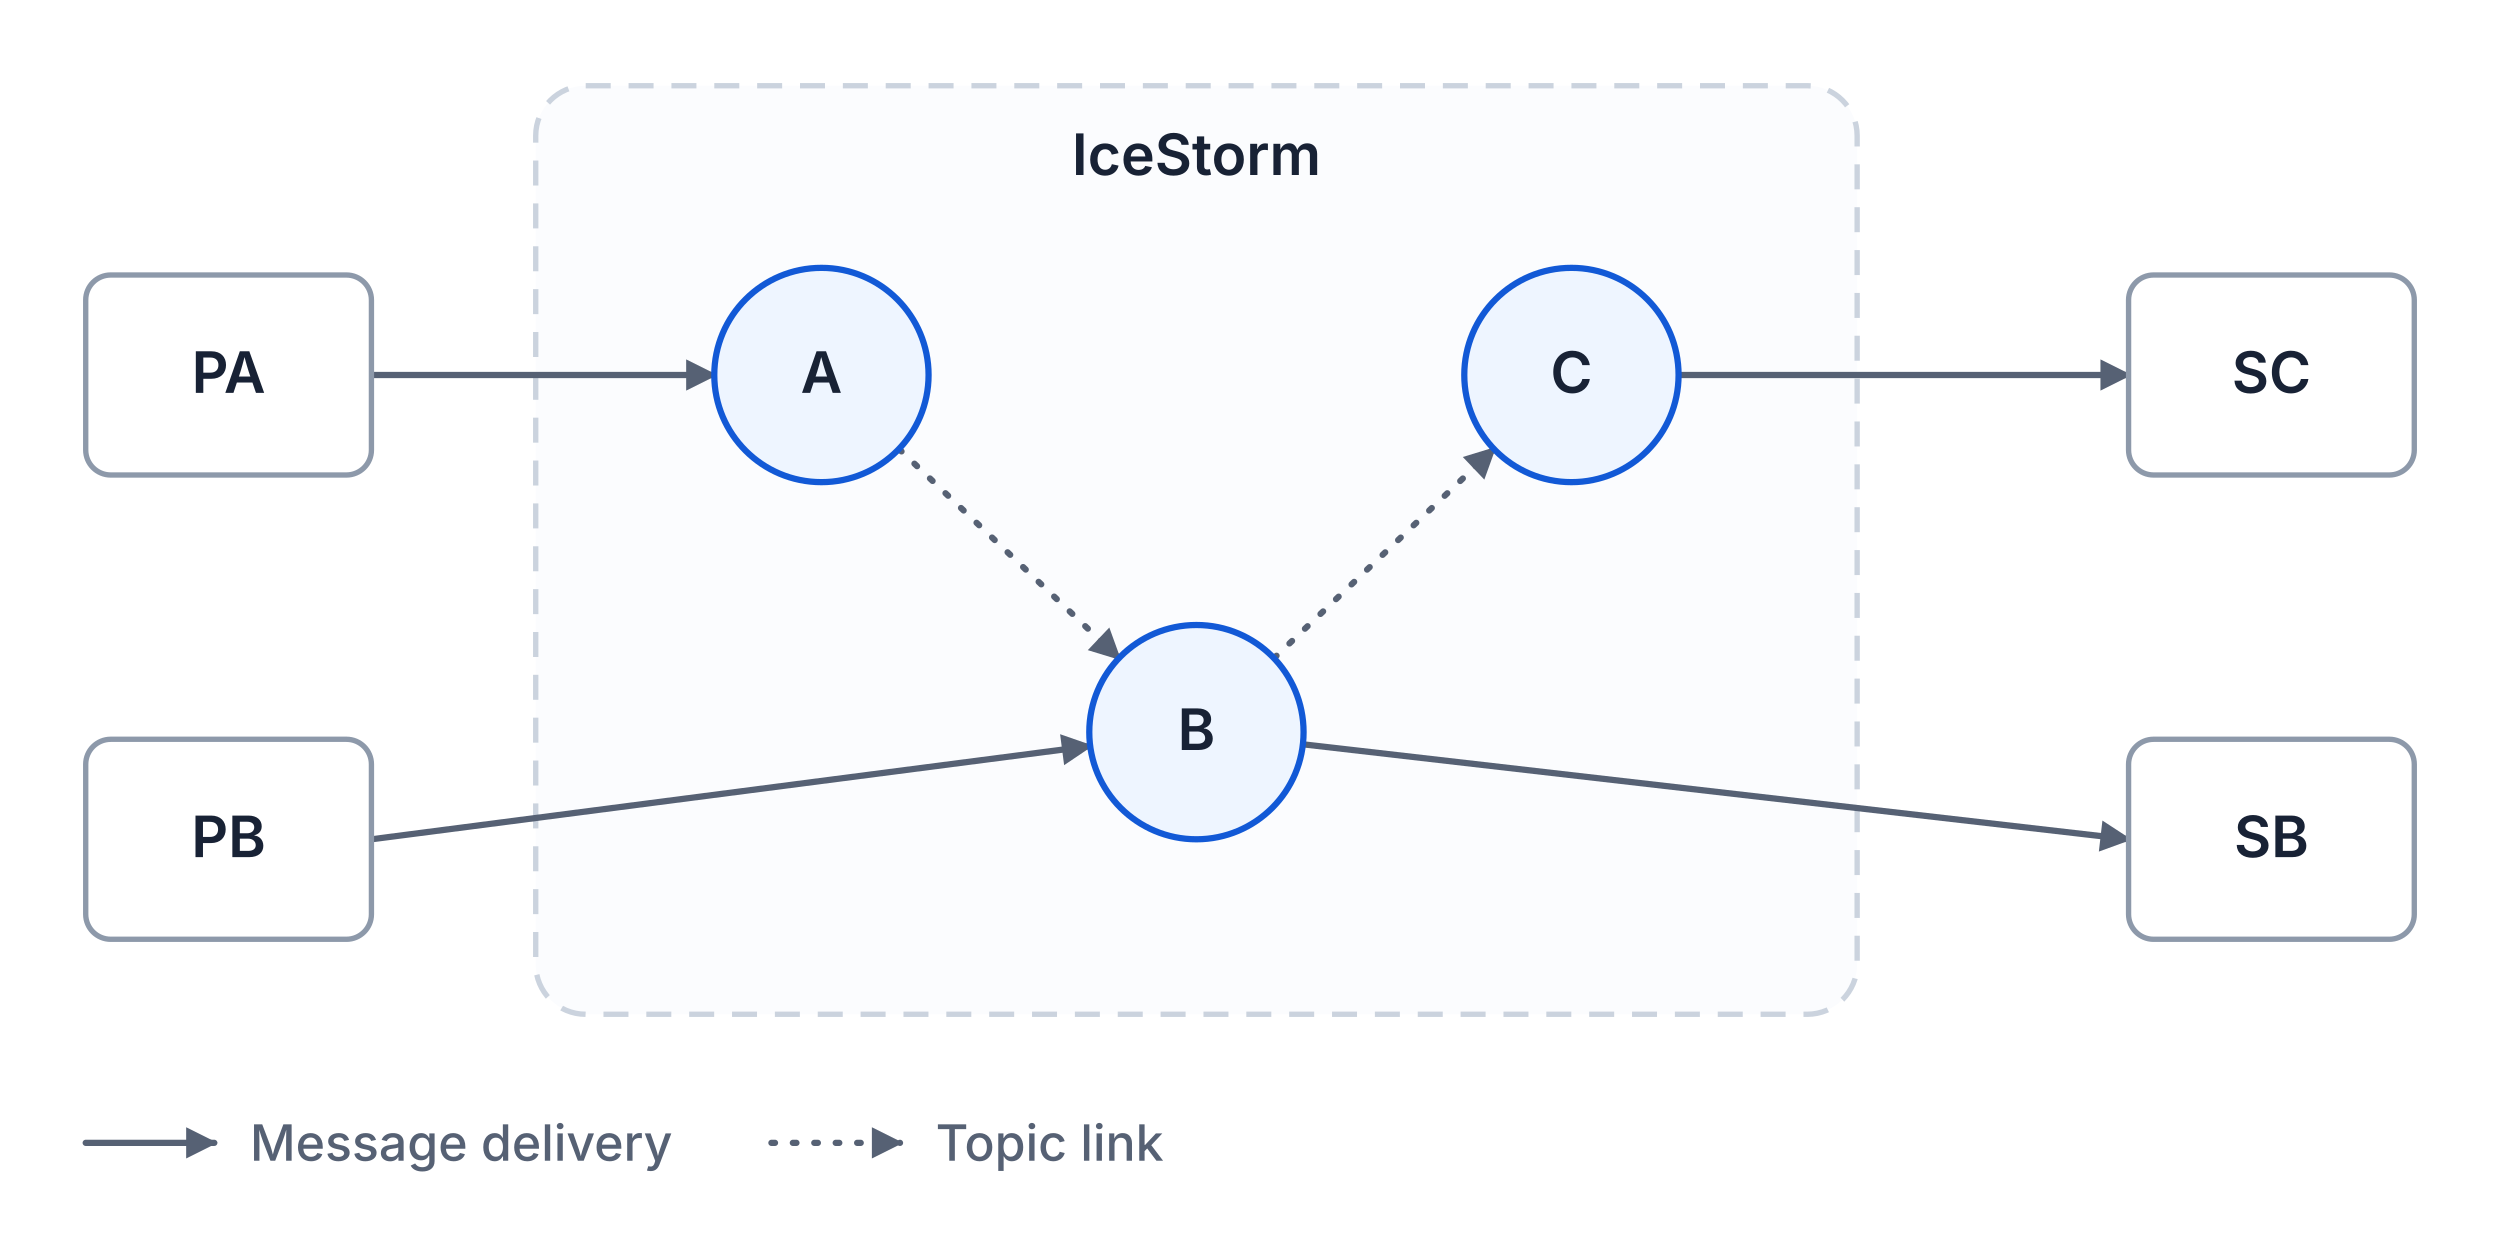
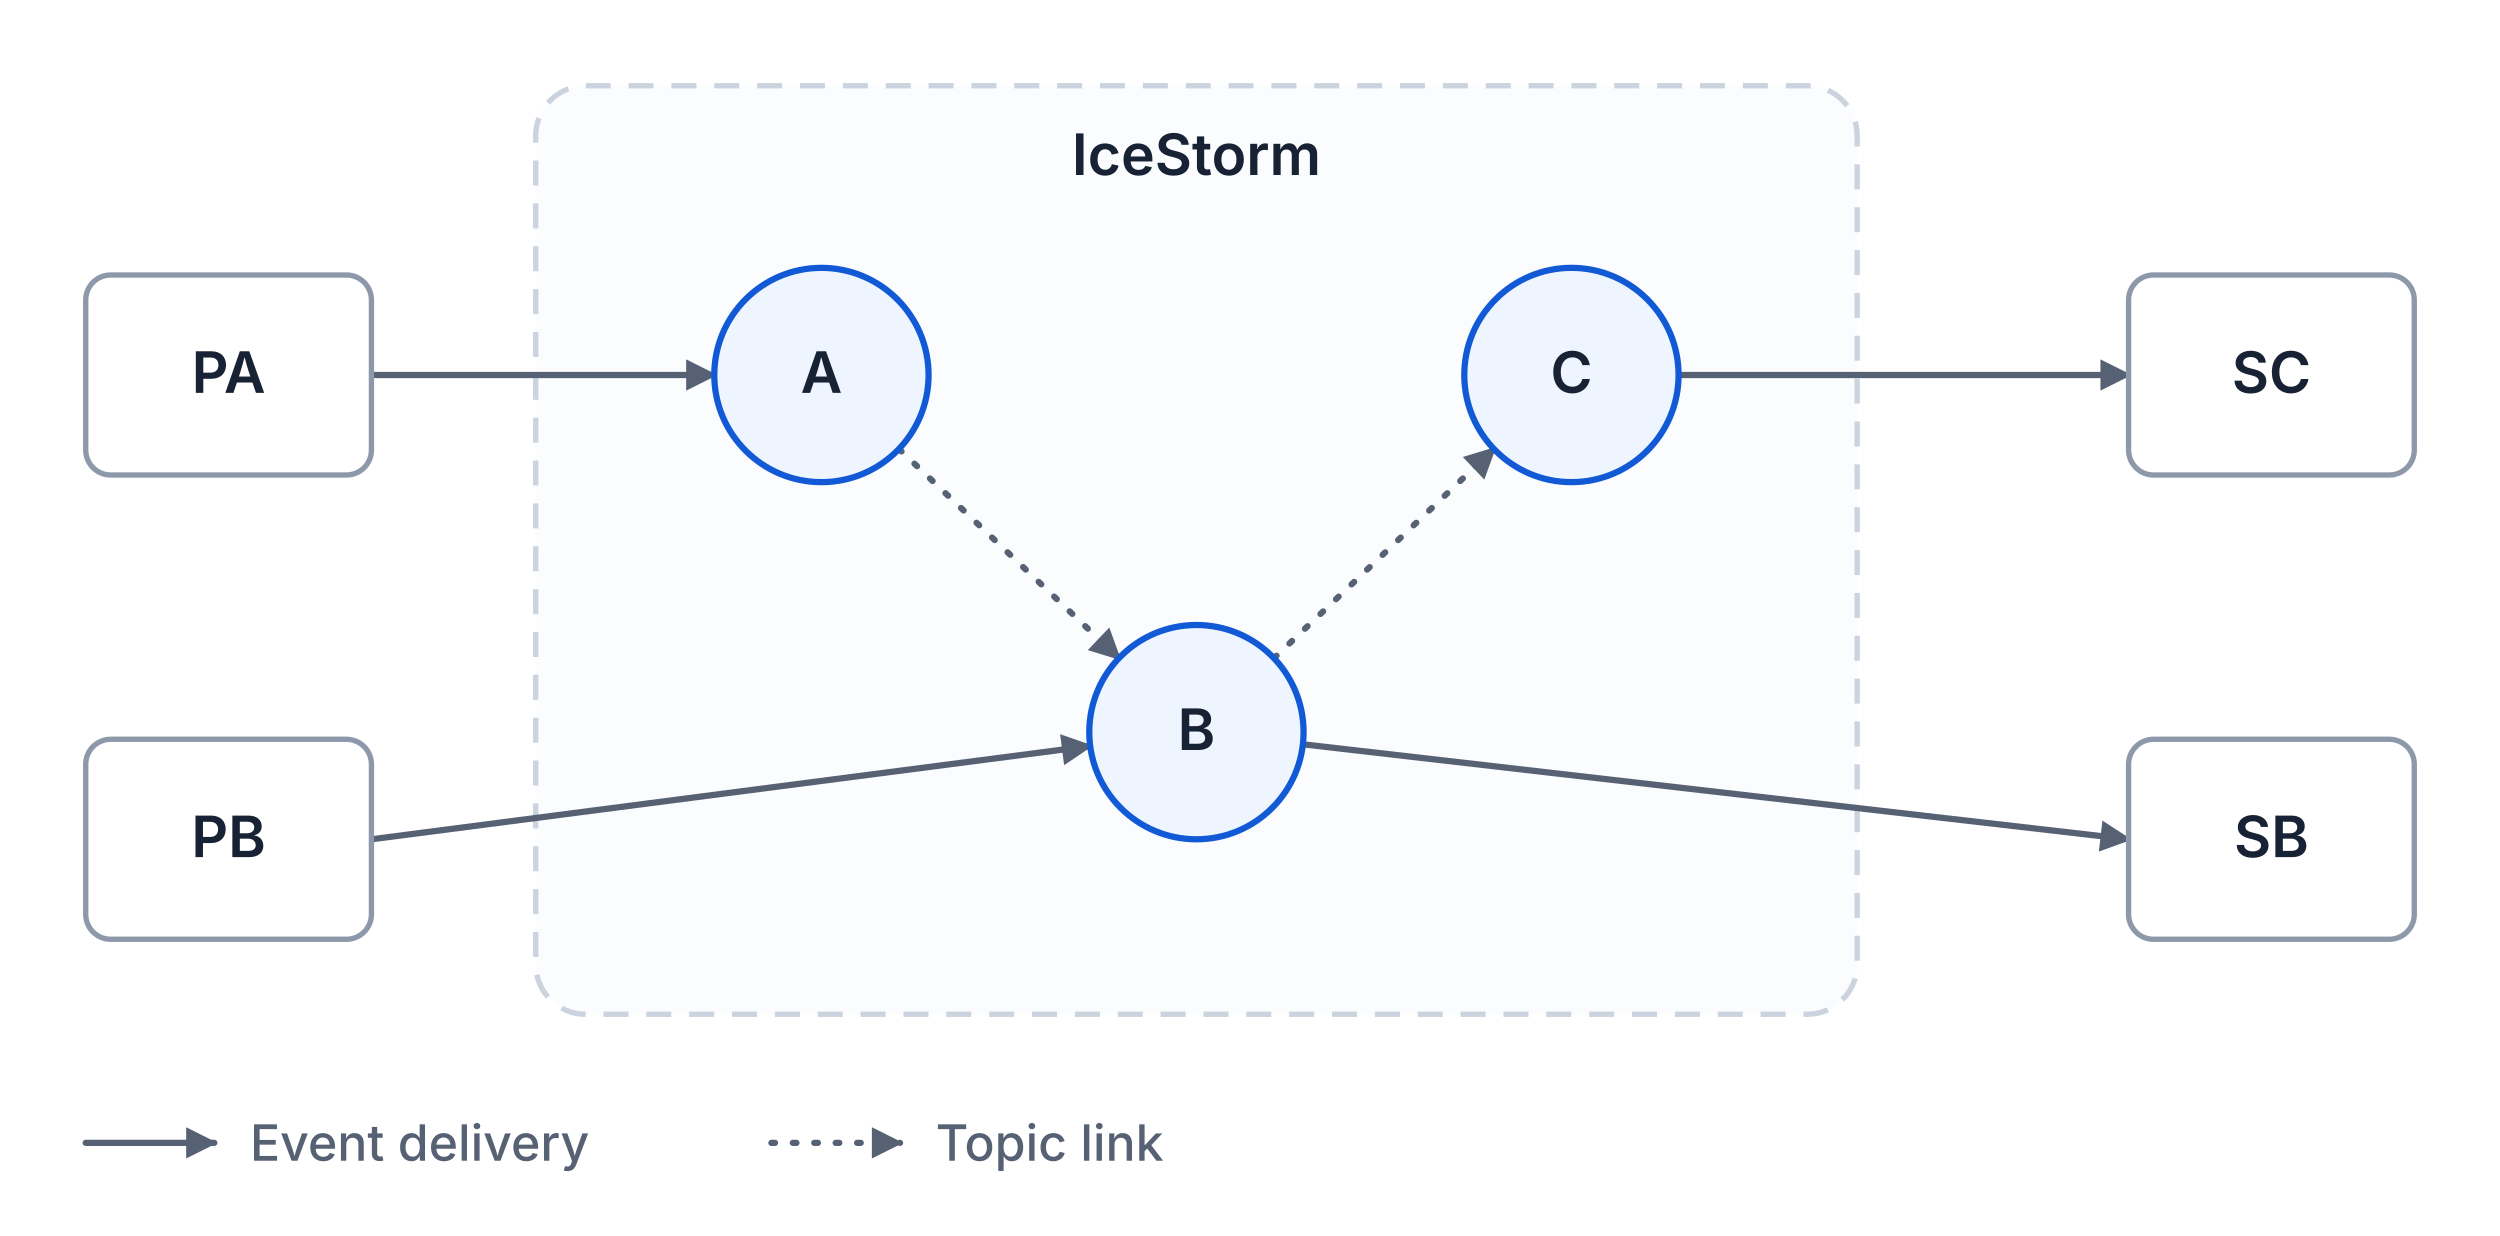
<svg xmlns="http://www.w3.org/2000/svg" width="700" height="346.00" viewBox="0 0 700 346" role="img" aria-labelledby="title description">
  <defs>
    <marker id="arrow" viewBox="0 0 8 8" refX="7.2" refY="4" markerWidth="5" markerHeight="5" orient="auto-start-reverse">
      <path d="M 0 0 L 8 4 L 0 8 Z" fill="var(--text-secondary, #566174)" />
    </marker>
  </defs>
  <style>
    text {
      fill: var(--text-primary, #182235);
      font-family: Inter, ui-sans-serif, system-ui, -apple-system, BlinkMacSystemFont, "Segoe UI", sans-serif;
    }
    .label {
      font-size: 16px;
      font-weight: 600;
      text-anchor: middle;
    }
    .application {
      fill: var(--diagram-component, #ffffff);
      stroke: var(--diagram-component-stroke, #8d99aa);
      stroke-width: 1.5;
    }
    .runtime {
      fill: var(--diagram-runtime, #eef5ff);
      stroke: var(--link, #1259d6);
      stroke-width: 1.75;
    }
    .boundary {
      fill: var(--diagram-host, #fbfcfe);
      stroke: var(--diagram-host-stroke, #cbd3de);
      stroke-width: 1.5;
      stroke-dasharray: 7 5;
    }
    .connector {
      fill: none;
      stroke: var(--text-secondary, #566174);
      stroke-width: 1.75;
      stroke-linecap: round;
      stroke-linejoin: round;
    }
    .topic-link {
      stroke-dasharray: 1 5;
    }
    .legend-label {
      fill: var(--text-secondary, #566174);
      font-size: 14px;
      font-weight: 500;
    }
    .one-way {
      marker-end: url(#arrow);
    }
  </style>
  <rect width="700" height="346" fill="var(--surface, #ffffff)" />
  <g id="boundaries" aria-hidden="true">
    <rect class="boundary" x="150" y="24" width="370" height="260" rx="14" vector-effect="non-scaling-stroke" />
  </g>
  <g id="connectors" aria-hidden="true">
    <path class="connector one-way" d="M 24 320 H 60" vector-effect="non-scaling-stroke" />
    <path class="connector one-way topic-link" d="M 216 320 H 252" vector-effect="non-scaling-stroke" />
    <path class="connector one-way" d="M 104 105 L 200 105" vector-effect="non-scaling-stroke" />
    <path class="connector one-way" d="M 104 235 L 305.2 208.9" vector-effect="non-scaling-stroke" />
    <path class="connector one-way topic-link" d="M 251.7 125.7 L 313.3 184.3" vector-effect="non-scaling-stroke" />
    <path class="connector one-way topic-link" d="M 356.7 184.3 L 418.3 125.7" vector-effect="non-scaling-stroke" />
    <path class="connector one-way" d="M 470 105 L 596 105" vector-effect="non-scaling-stroke" />
    <path class="connector one-way" d="M 364.8 208.4 L 596 235" vector-effect="non-scaling-stroke" />
  </g>
  <g id="components" aria-hidden="true">
    <rect class="application" x="24" y="77" width="80" height="56" rx="7" vector-effect="non-scaling-stroke" />
    <rect class="application" x="24" y="207" width="80" height="56" rx="7" vector-effect="non-scaling-stroke" />
    <circle class="runtime" cx="230" cy="105" r="30" vector-effect="non-scaling-stroke" />
    <circle class="runtime" cx="335" cy="205" r="30" vector-effect="non-scaling-stroke" />
    <circle class="runtime" cx="440" cy="105" r="30" vector-effect="non-scaling-stroke" />
    <rect class="application" x="596" y="77" width="80" height="56" rx="7" vector-effect="non-scaling-stroke" />
    <rect class="application" x="596" y="207" width="80" height="56" rx="7" vector-effect="non-scaling-stroke" />
  </g>
  <g id="labels">
-     <text class="legend-label" x="70" y="325">Message delivery</text>
+     <text class="legend-label" x="70" y="325">Event delivery</text>
    <text class="legend-label" x="262" y="325">Topic link</text>
    <text class="label" x="335" y="49">IceStorm</text>
    <text class="label" x="64" y="110">PA</text>
    <text class="label" x="64" y="240">PB</text>
    <text class="label" x="230" y="110">A</text>
    <text class="label" x="335" y="210">B</text>
    <text class="label" x="440" y="110">C</text>
    <text class="label" x="636" y="110">SC</text>
    <text class="label" x="636" y="240">SB</text>
  </g>
</svg>
